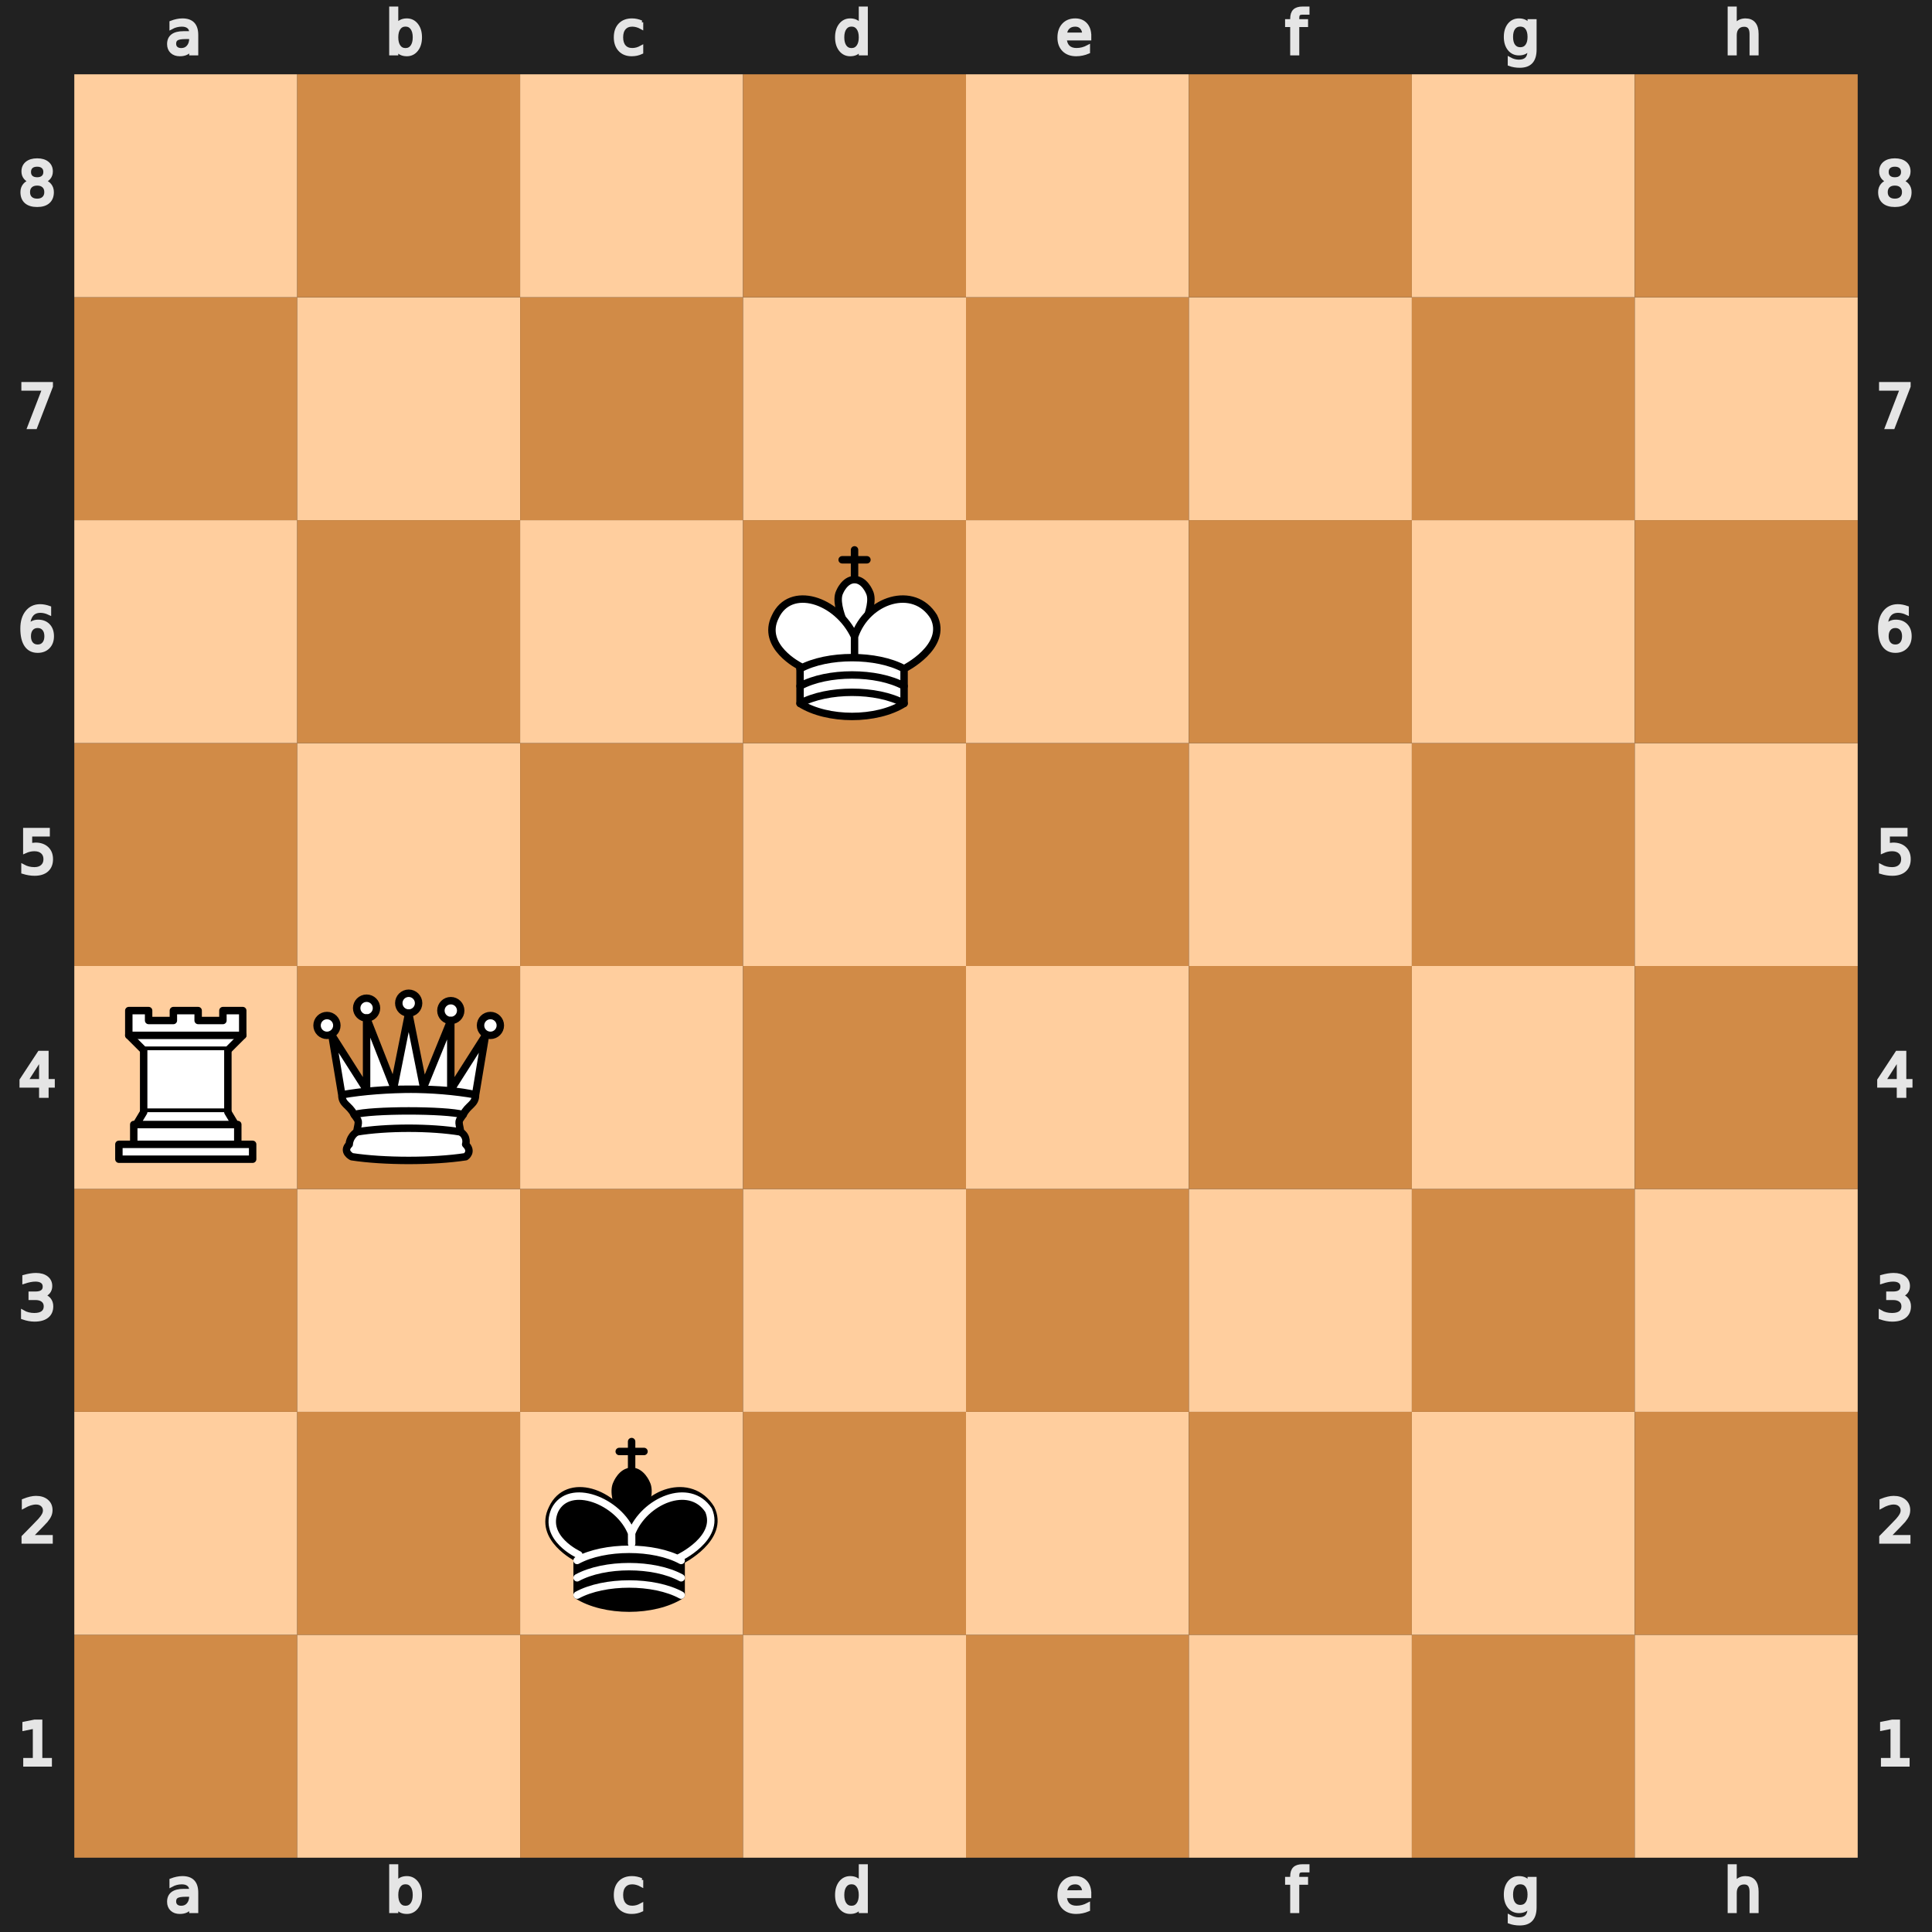
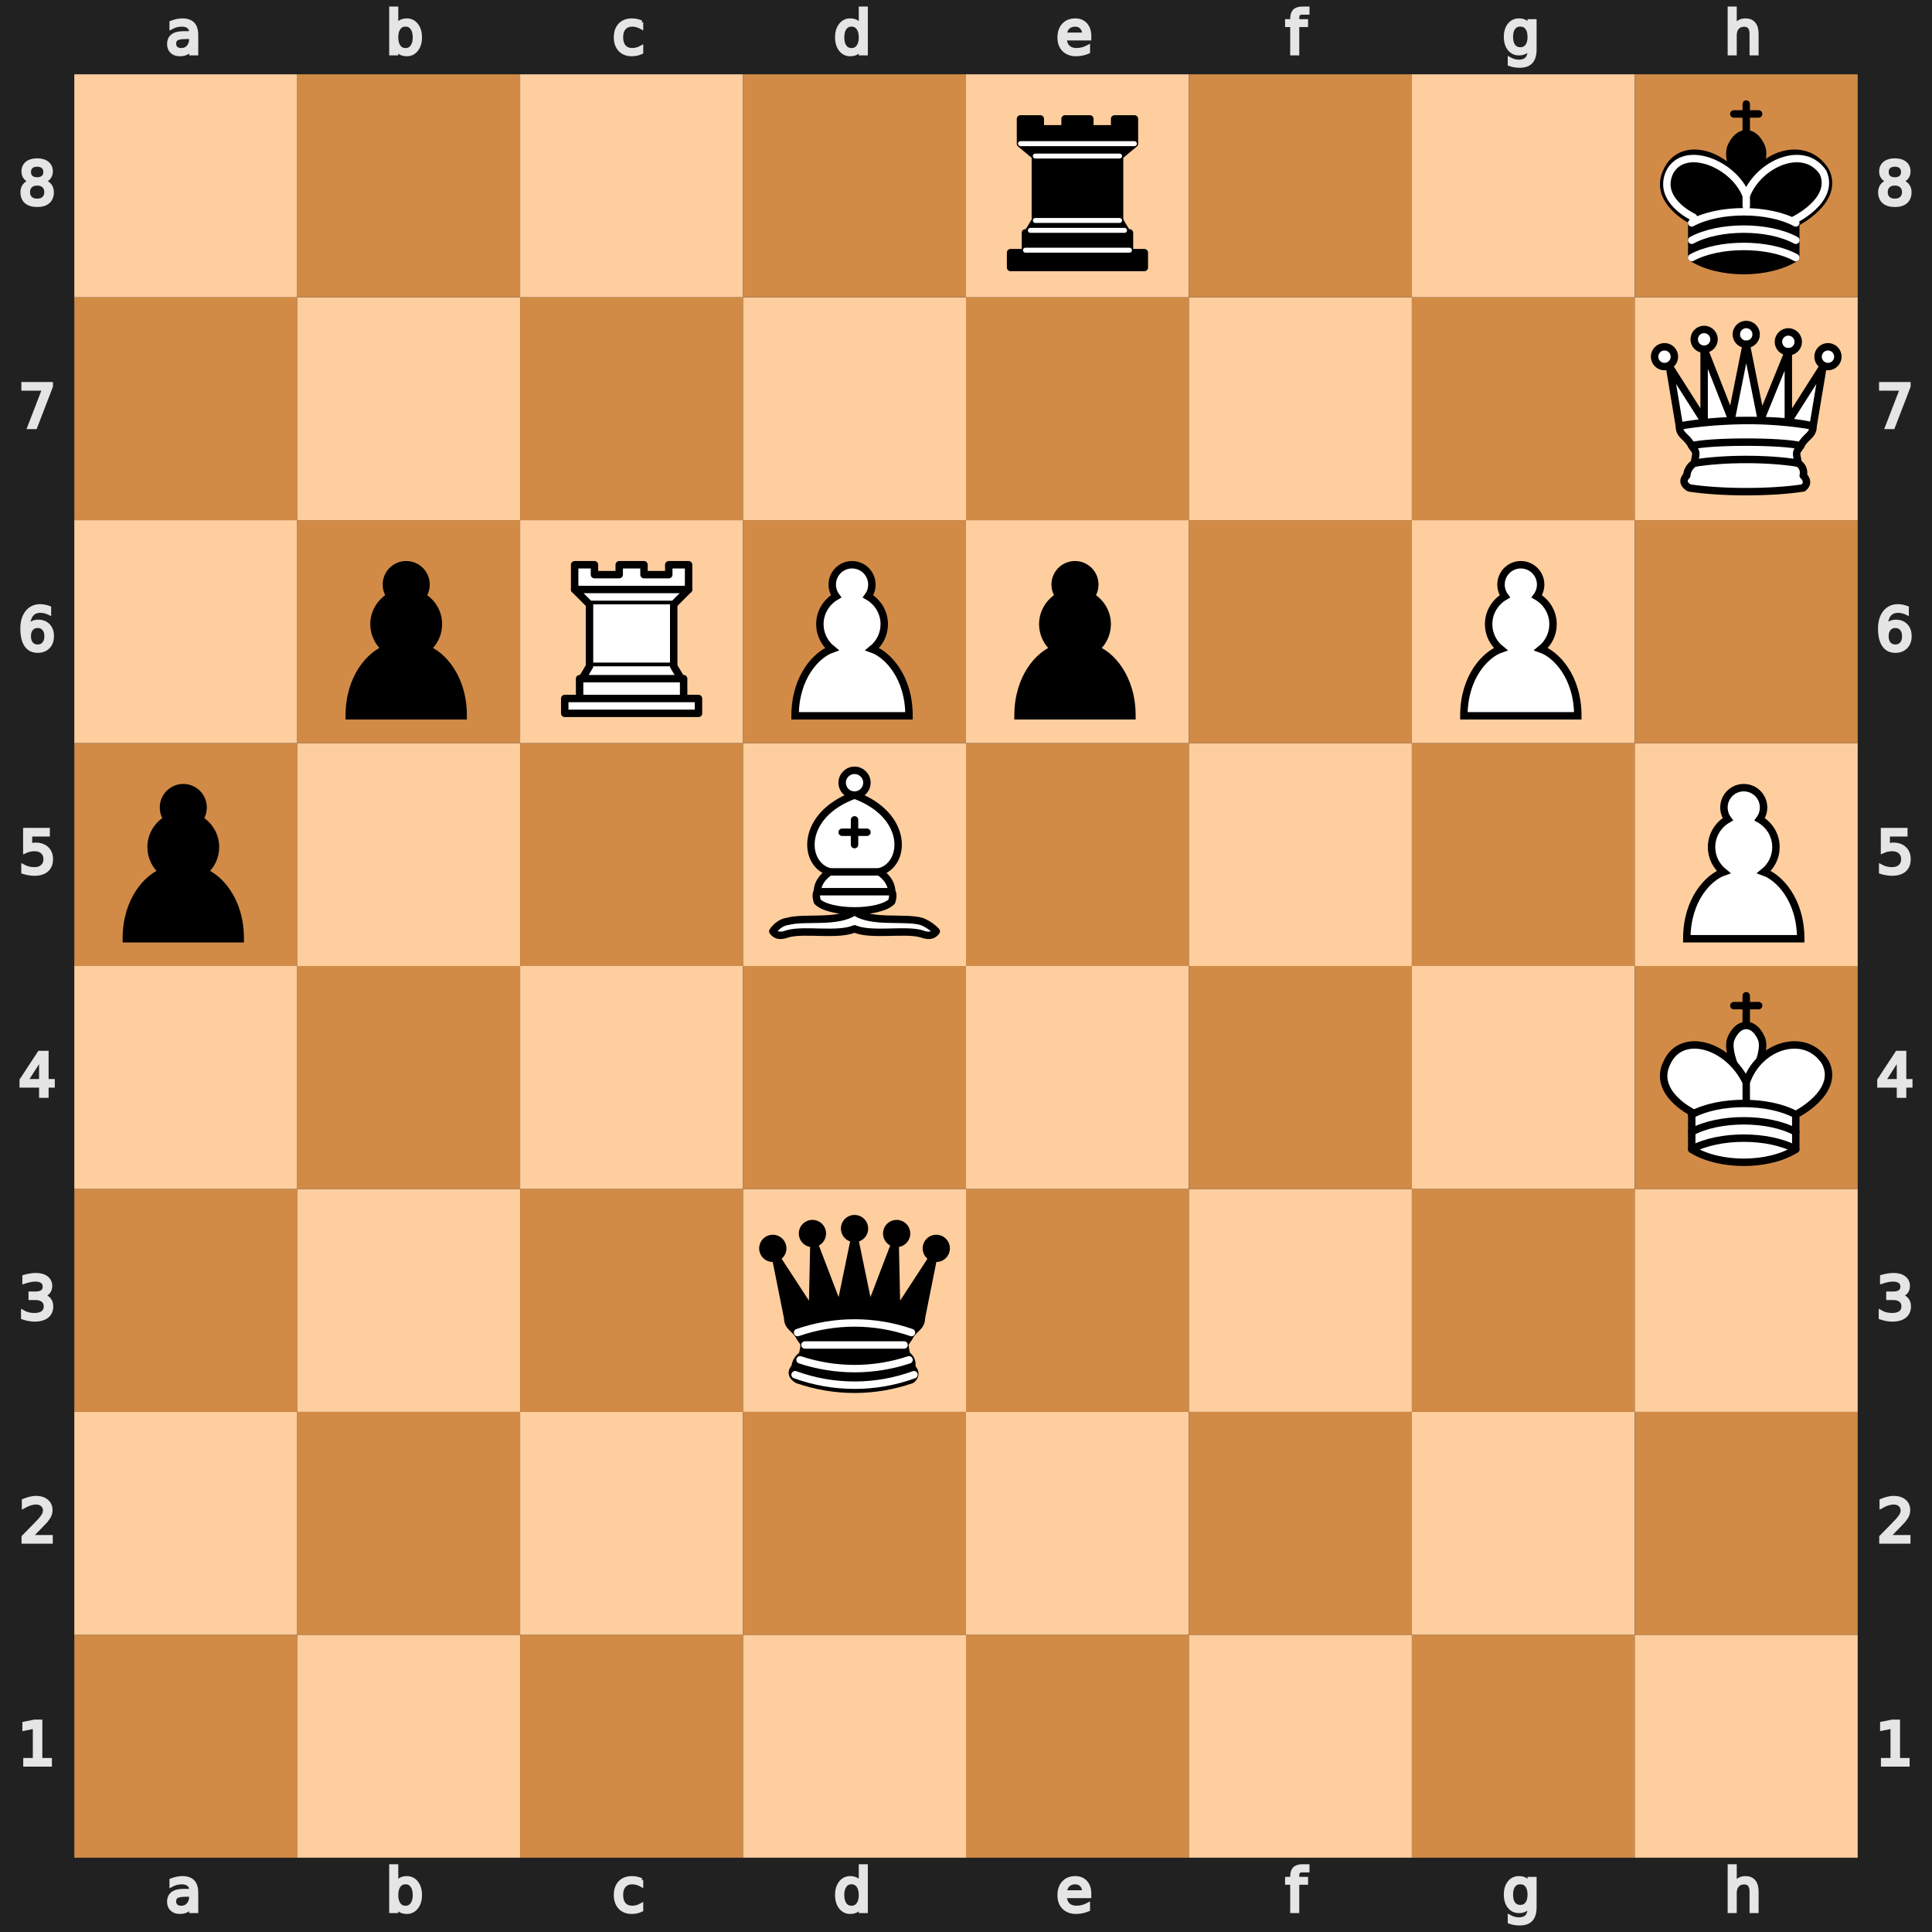
<svg xmlns="http://www.w3.org/2000/svg" xmlns:xlink="http://www.w3.org/1999/xlink" version="1.1" viewBox="0 0 390 390" width="350" height="350">
  <defs>
+     <g id="white-pawn" class="white pawn">
+       <path d="M22 9c-2.21 0-4 1.79-4 4 0 .89.29 1.71.78 2.38-1.95 1.12-3.28 3.21-3.28 5.62 0 2.03.94 3.84 2.41 5.03-3 1.06-7.41 5.55-7.41 13.47h23c0-7.92-4.41-12.41-7.41-13.47 1.47-1.19 2.41-3 2.41-5.03 0-2.41-1.33-4.5-3.28-5.62.49-.67.78-1.49.78-2.38 0-2.21-1.79-4-4-4z" fill="#fff" stroke="#000" stroke-width="1.5" stroke-linecap="round" />
+     </g>
+     <g id="white-bishop" class="white bishop" fill="none" fill-rule="evenodd" stroke="#000" stroke-width="1.5" stroke-linecap="round" stroke-linejoin="round">
+       <g fill="#fff" stroke-linecap="butt">
+         <path d="M9 36c3.39-.97 10.11.43 13.5-2 3.39 2.43 10.11 1.03 13.5 2 0 0 1.65.54 3 2-.68.97-1.65.99-3 .5-3.39-.97-10.11.46-13.5-1-3.39 1.46-10.11.03-13.5 1-1.354.49-2.323.47-3-.5 1.354-1.94 3-2 3-2zM15 32c2.5 2.5 12.5 2.5 15 0 .5-1.5 0-2 0-2 0-2.5-2.5-4-2.5-4 5.5-1.5 6-11.5-5-15.5-11 4-10.5 14-5 15.5 0 0-2.5 1.5-2.5 4 0 0-.5.5 0 2zM25 8a2.5 2.5 0 1 1-5 0 2.5 2.5 0 1 1 5 0z" />
+       </g>
+       <path d="M17.5 26h10M15 30h15m-7.5-14.5v5M20 18h5" stroke-linejoin="miter" />
+     </g>
    <g id="white-rook" class="white rook" fill="#fff" fill-rule="evenodd" stroke="#000" stroke-width="1.5" stroke-linecap="round" stroke-linejoin="round">
      <path d="M9 39h27v-3H9v3zM12 36v-4h21v4H12zM11 14V9h4v2h5V9h5v2h5V9h4v5" stroke-linecap="butt" />
      <path d="M34 14l-3 3H14l-3-3" />
      <path d="M31 17v12.5H14V17" stroke-linecap="butt" stroke-linejoin="miter" />
      <path d="M31 29.5l1.5 2.5h-20l1.5-2.5" />
      <path d="M11 14h23" fill="none" stroke-linejoin="miter" />
    </g>
    <g id="white-queen" class="white queen" fill="#fff" fill-rule="evenodd" stroke="#000" stroke-width="1.5" stroke-linecap="round" stroke-linejoin="round">
      <path d="M8 12a2 2 0 1 1-4 0 2 2 0 1 1 4 0zM24.5 7.5a2 2 0 1 1-4 0 2 2 0 1 1 4 0zM41 12a2 2 0 1 1-4 0 2 2 0 1 1 4 0zM16 8.5a2 2 0 1 1-4 0 2 2 0 1 1 4 0zM33 9a2 2 0 1 1-4 0 2 2 0 1 1 4 0z" />
      <path d="M9 26c8.5-1.5 21-1.5 27 0l2-12-7 11V11l-5.5 13.5-3-15-3 15-5.5-14V25L7 14l2 12zM9 26c0 2 1.5 2 2.5 4 1 1.5 1 1 .5 3.5-1.5 1-1.5 2.5-1.5 2.5-1.5 1.5.5 2.5.5 2.5 6.5 1 16.5 1 23 0 0 0 1.5-1 0-2.5 0 0 .5-1.5-1-2.5-.5-2.5-.5-2 .5-3.5 1-2 2.5-2 2.5-4-8.5-1.5-18.5-1.5-27 0z" stroke-linecap="butt" />
      <path d="M11.5 30c3.5-1 18.5-1 22 0M12 33.5c6-1 15-1 21 0" fill="none" />
    </g>
    <g id="white-king" class="white king" fill="none" fill-rule="evenodd" stroke="#000" stroke-width="1.5" stroke-linecap="round" stroke-linejoin="round">
      <path d="M22.5 11.63V6M20 8h5" stroke-linejoin="miter" />
      <path d="M22.5 25s4.5-7.5 3-10.5c0 0-1-2.5-3-2.5s-3 2.5-3 2.5c-1.5 3 3 10.5 3 10.5" fill="#fff" stroke-linecap="butt" stroke-linejoin="miter" />
      <path d="M11.5 37c5.5 3.5 15.5 3.5 21 0v-7s9-4.5 6-10.5c-4-6.5-13.5-3.5-16 4V27v-3.5c-3.5-7.5-13-10.5-16-4-3 6 5 10 5 10V37z" fill="#fff" />
      <path d="M11.5 30c5.5-3 15.5-3 21 0m-21 3.5c5.5-3 15.5-3 21 0m-21 3.5c5.5-3 15.5-3 21 0" />
+     </g>
+     <g id="black-pawn" class="black pawn">
+       <path d="M22 9c-2.21 0-4 1.79-4 4 0 .89.29 1.71.78 2.38-1.95 1.12-3.28 3.21-3.28 5.62 0 2.03.94 3.84 2.41 5.03-3 1.06-7.41 5.55-7.41 13.47h23c0-7.92-4.41-12.41-7.41-13.47 1.47-1.19 2.41-3 2.41-5.03 0-2.41-1.33-4.5-3.28-5.62.49-.67.78-1.49.78-2.38 0-2.21-1.79-4-4-4z" stroke="#000" stroke-width="1.5" stroke-linecap="round" />
+     </g>
+     <g id="black-rook" class="black rook" fill="#000" fill-rule="evenodd" stroke="#000" stroke-width="1.5" stroke-linecap="round" stroke-linejoin="round">
+       <path d="M9 39h27v-3H9v3zM12.5 32l1.5-2.5h17l1.5 2.5h-20zM12 36v-4h21v4H12z" stroke-linecap="butt" />
+       <path d="M14 29.5v-13h17v13H14z" stroke-linecap="butt" stroke-linejoin="miter" />
+       <path d="M14 16.5L11 14h23l-3 2.5H14zM11 14V9h4v2h5V9h5v2h5V9h4v5H11z" stroke-linecap="butt" />
+       <path d="M12 35.5h21M13 31.5h19M14 29.5h17M14 16.5h17M11 14h23" fill="none" stroke="#fff" stroke-width="1" stroke-linejoin="miter" />
+     </g>
+     <g id="black-queen" class="black queen" fill="#000" fill-rule="evenodd" stroke="#000" stroke-width="1.5" stroke-linecap="round" stroke-linejoin="round">
+       <g fill="#000" stroke="none">
+         <circle cx="6" cy="12" r="2.75" />
+         <circle cx="14" cy="9" r="2.75" />
+         <circle cx="22.5" cy="8" r="2.75" />
+         <circle cx="31" cy="9" r="2.75" />
+         <circle cx="39" cy="12" r="2.75" />
+       </g>
+       <path d="M9 26c8.5-1.5 21-1.5 27 0l2.5-12.5L31 25l-.3-14.1-5.2 13.6-3-14.5-3 14.5-5.2-13.6L14 25 6.5 13.5 9 26zM9 26c0 2 1.5 2 2.5 4 1 1.5 1 1 .5 3.5-1.5 1-1.5 2.5-1.5 2.5-1.5 1.5.5 2.5.5 2.5 6.5 1 16.5 1 23 0 0 0 1.5-1 0-2.5 0 0 .5-1.5-1-2.5-.5-2.5-.5-2 .5-3.5 1-2 2.5-2 2.5-4-8.5-1.5-18.5-1.5-27 0z" stroke-linecap="butt" />
+       <path d="M11 38.5a35 35 1 0 0 23 0" fill="none" stroke-linecap="butt" />
+       <path d="M11 29a35 35 1 0 1 23 0M12.5 31.5h20M11.5 34.5a35 35 1 0 0 22 0M10.5 37.5a35 35 1 0 0 24 0" fill="none" stroke="#fff" />
    </g>
    <g id="black-king" class="black king" fill="none" fill-rule="evenodd" stroke="#000" stroke-width="1.5" stroke-linecap="round" stroke-linejoin="round">
      <path d="M22.5 11.63V6" stroke-linejoin="miter" />
      <path d="M22.5 25s4.5-7.5 3-10.5c0 0-1-2.5-3-2.5s-3 2.5-3 2.5c-1.5 3 3 10.5 3 10.5" fill="#000" stroke-linecap="butt" stroke-linejoin="miter" />
      <path d="M11.5 37c5.5 3.5 15.5 3.5 21 0v-7s9-4.5 6-10.5c-4-6.5-13.5-3.5-16 4V27v-3.5c-3.5-7.5-13-10.5-16-4-3 6 5 10 5 10V37z" fill="#000" />
      <path d="M20 8h5" stroke-linejoin="miter" />
      <path d="M32 29.5s8.5-4 6.03-9.65C34.15 14 25 18 22.5 24.5l.01 2.1-.01-2.1C20 18 9.906 14 6.997 19.85c-2.497 5.65 4.853 9 4.853 9M11.5 30c5.5-3 15.5-3 21 0m-21 3.5c5.5-3 15.5-3 21 0m-21 3.5c5.5-3 15.5-3 21 0" stroke="#fff" />
    </g>
  </defs>
  <rect x="0" y="0" width="390" height="390" fill="#212121" />
  <g transform="translate(20, 0) scale(0.75, 0.75)" fill="#e5e5e5" stroke="#e5e5e5">
    <path d="M23.328 10.016q-1.742 0-2.414.398-.672.398-.672 1.36 0 .765.5 1.218.508.445 1.375.445 1.196 0 1.914-.843.727-.852.727-2.258v-.32zm2.867-.594v4.992h-1.437v-1.328q-.492.797-1.227 1.18-.734.375-1.797.375-1.343 0-2.14-.75-.79-.758-.79-2.024 0-1.476.985-2.226.992-.75 2.953-.75h2.016V8.75q0-.992-.656-1.531-.649-.547-1.829-.547-.75 0-1.46.18-.711.18-1.368.539V6.062q.79-.304 1.532-.453.742-.156 1.445-.156 1.898 0 2.836.984.937.985.937 2.985z" />
  </g>
  <g transform="translate(20, 375) scale(0.75, 0.75)" fill="#e5e5e5" stroke="#e5e5e5">
    <path d="M23.328 10.016q-1.742 0-2.414.398-.672.398-.672 1.36 0 .765.5 1.218.508.445 1.375.445 1.196 0 1.914-.843.727-.852.727-2.258v-.32zm2.867-.594v4.992h-1.437v-1.328q-.492.797-1.227 1.18-.734.375-1.797.375-1.343 0-2.14-.75-.79-.758-.79-2.024 0-1.476.985-2.226.992-.75 2.953-.75h2.016V8.75q0-.992-.656-1.531-.649-.547-1.829-.547-.75 0-1.46.18-.711.18-1.368.539V6.062q.79-.304 1.532-.453.742-.156 1.445-.156 1.898 0 2.836.984.937.985.937 2.985z" />
  </g>
  <g transform="translate(65, 0) scale(0.75, 0.75)" fill="#e5e5e5" stroke="#e5e5e5">
    <path d="M24.922 10.047q0-1.586-.656-2.485-.649-.906-1.79-.906-1.14 0-1.796.906-.649.899-.649 2.485 0 1.586.649 2.492.656.898 1.797.898 1.14 0 1.789-.898.656-.906.656-2.492zm-4.89-3.055q.452-.781 1.14-1.156.695-.383 1.656-.383 1.594 0 2.586 1.266 1 1.265 1 3.328 0 2.062-1 3.328-.992 1.266-2.586 1.266-.96 0-1.656-.375-.688-.383-1.14-1.164v1.312h-1.446V2.258h1.445z" />
  </g>
  <g transform="translate(65, 375) scale(0.75, 0.75)" fill="#e5e5e5" stroke="#e5e5e5">
    <path d="M24.922 10.047q0-1.586-.656-2.485-.649-.906-1.79-.906-1.14 0-1.796.906-.649.899-.649 2.485 0 1.586.649 2.492.656.898 1.797.898 1.14 0 1.789-.898.656-.906.656-2.492zm-4.89-3.055q.452-.781 1.14-1.156.695-.383 1.656-.383 1.594 0 2.586 1.266 1 1.265 1 3.328 0 2.062-1 3.328-.992 1.266-2.586 1.266-.96 0-1.656-.375-.688-.383-1.14-1.164v1.312h-1.446V2.258h1.445z" />
  </g>
  <g transform="translate(110, 0) scale(0.75, 0.75)" fill="#e5e5e5" stroke="#e5e5e5">
    <path d="M25.96 6v1.344q-.608-.336-1.226-.5-.609-.172-1.234-.172-1.398 0-2.172.89-.773.883-.773 2.485 0 1.601.773 2.492.774.883 2.172.883.625 0 1.234-.164.618-.172 1.227-.508v1.328q-.602.281-1.25.422-.64.14-1.367.14-1.977 0-3.14-1.242-1.165-1.242-1.165-3.351 0-2.14 1.172-3.367 1.18-1.227 3.227-1.227.664 0 1.296.14.633.134 1.227.407z" />
  </g>
  <g transform="translate(110, 375) scale(0.75, 0.75)" fill="#e5e5e5" stroke="#e5e5e5">
    <path d="M25.96 6v1.344q-.608-.336-1.226-.5-.609-.172-1.234-.172-1.398 0-2.172.89-.773.883-.773 2.485 0 1.601.773 2.492.774.883 2.172.883.625 0 1.234-.164.618-.172 1.227-.508v1.328q-.602.281-1.25.422-.64.14-1.367.14-1.977 0-3.14-1.242-1.165-1.242-1.165-3.351 0-2.14 1.172-3.367 1.18-1.227 3.227-1.227.664 0 1.296.14.633.134 1.227.407z" />
  </g>
  <g transform="translate(155, 0) scale(0.75, 0.75)" fill="#e5e5e5" stroke="#e5e5e5">
    <path d="M24.973 6.992V2.258h1.437v12.156h-1.437v-1.312q-.453.78-1.149 1.164-.687.375-1.656.375-1.586 0-2.586-1.266-.992-1.266-.992-3.328 0-2.063.992-3.328 1-1.266 2.586-1.266.969 0 1.656.383.696.375 1.149 1.156zm-4.899 3.055q0 1.586.649 2.492.656.898 1.797.898 1.14 0 1.796-.898.657-.906.657-2.492 0-1.586-.657-2.485-.656-.906-1.796-.906-1.141 0-1.797.906-.649.899-.649 2.485z" />
  </g>
  <g transform="translate(155, 375) scale(0.75, 0.75)" fill="#e5e5e5" stroke="#e5e5e5">
    <path d="M24.973 6.992V2.258h1.437v12.156h-1.437v-1.312q-.453.78-1.149 1.164-.687.375-1.656.375-1.586 0-2.586-1.266-.992-1.266-.992-3.328 0-2.063.992-3.328 1-1.266 2.586-1.266.969 0 1.656.383.696.375 1.149 1.156zm-4.899 3.055q0 1.586.649 2.492.656.898 1.797.898 1.14 0 1.796-.898.657-.906.657-2.492 0-1.586-.657-2.485-.656-.906-1.796-.906-1.141 0-1.797.906-.649.899-.649 2.485z" />
  </g>
  <g transform="translate(200, 0) scale(0.75, 0.75)" fill="#e5e5e5" stroke="#e5e5e5">
    <path d="M26.555 9.68v.703h-6.61q.094 1.484.89 2.265.806.774 2.235.774.828 0 1.602-.203.781-.203 1.547-.61v1.36q-.774.328-1.586.5-.813.172-1.649.172-2.093 0-3.32-1.22-1.219-1.218-1.219-3.296 0-2.148 1.157-3.406 1.164-1.266 3.132-1.266 1.766 0 2.79 1.14 1.03 1.134 1.03 3.087zm-1.438-.422q-.015-1.18-.664-1.883-.64-.703-1.703-.703-1.203 0-1.93.68-.718.68-.828 1.914z" />
  </g>
  <g transform="translate(200, 375) scale(0.75, 0.75)" fill="#e5e5e5" stroke="#e5e5e5">
    <path d="M26.555 9.68v.703h-6.61q.094 1.484.89 2.265.806.774 2.235.774.828 0 1.602-.203.781-.203 1.547-.61v1.36q-.774.328-1.586.5-.813.172-1.649.172-2.093 0-3.32-1.22-1.219-1.218-1.219-3.296 0-2.148 1.157-3.406 1.164-1.266 3.132-1.266 1.766 0 2.79 1.14 1.03 1.134 1.03 3.087zm-1.438-.422q-.015-1.18-.664-1.883-.64-.703-1.703-.703-1.203 0-1.93.68-.718.68-.828 1.914z" />
  </g>
  <g transform="translate(245, 0) scale(0.75, 0.75)" fill="#e5e5e5" stroke="#e5e5e5">
    <path d="M25.285 2.258v1.195H23.91q-.773 0-1.078.313-.297.312-.297 1.125v.773h2.367v1.117h-2.367v7.633H21.09V6.781h-1.375V5.664h1.375v-.61q0-1.46.68-2.124.68-.672 2.156-.672z" />
  </g>
  <g transform="translate(245, 375) scale(0.75, 0.75)" fill="#e5e5e5" stroke="#e5e5e5">
    <path d="M25.285 2.258v1.195H23.91q-.773 0-1.078.313-.297.312-.297 1.125v.773h2.367v1.117h-2.367v7.633H21.09V6.781h-1.375V5.664h1.375v-.61q0-1.46.68-2.124.68-.672 2.156-.672z" />
  </g>
  <g transform="translate(290, 0) scale(0.75, 0.75)" fill="#e5e5e5" stroke="#e5e5e5">
    <path d="M24.973 9.937q0-1.562-.649-2.421-.64-.86-1.804-.86-1.157 0-1.805.86-.64.859-.64 2.421 0 1.555.64 2.415.648.859 1.805.859 1.164 0 1.804-.86.649-.859.649-2.414zm1.437 3.391q0 2.234-.992 3.32-.992 1.094-3.04 1.094-.757 0-1.429-.117-.672-.11-1.304-.344v-1.398q.632.344 1.25.508.617.164 1.257.164 1.414 0 2.118-.743.703-.734.703-2.226v-.711q-.446.773-1.141 1.156-.695.383-1.664.383-1.61 0-2.594-1.227-.984-1.226-.984-3.25 0-2.03.984-3.257.985-1.227 2.594-1.227.969 0 1.664.383t1.14 1.156V5.664h1.438z" />
  </g>
  <g transform="translate(290, 375) scale(0.75, 0.75)" fill="#e5e5e5" stroke="#e5e5e5">
    <path d="M24.973 9.937q0-1.562-.649-2.421-.64-.86-1.804-.86-1.157 0-1.805.86-.64.859-.64 2.421 0 1.555.64 2.415.648.859 1.805.859 1.164 0 1.804-.86.649-.859.649-2.414zm1.437 3.391q0 2.234-.992 3.32-.992 1.094-3.04 1.094-.757 0-1.429-.117-.672-.11-1.304-.344v-1.398q.632.344 1.25.508.617.164 1.257.164 1.414 0 2.118-.743.703-.734.703-2.226v-.711q-.446.773-1.141 1.156-.695.383-1.664.383-1.61 0-2.594-1.227-.984-1.226-.984-3.25 0-2.03.984-3.257.985-1.227 2.594-1.227.969 0 1.664.383t1.14 1.156V5.664h1.438z" />
  </g>
  <g transform="translate(335, 0) scale(0.75, 0.75)" fill="#e5e5e5" stroke="#e5e5e5">
    <path d="M26.164 9.133v5.281h-1.437V9.18q0-1.243-.485-1.86-.484-.617-1.453-.617-1.164 0-1.836.742-.672.742-.672 2.024v4.945h-1.445V2.258h1.445v4.765q.516-.789 1.211-1.18.703-.39 1.617-.39 1.508 0 2.282.938.773.93.773 2.742z" />
  </g>
  <g transform="translate(335, 375) scale(0.75, 0.75)" fill="#e5e5e5" stroke="#e5e5e5">
    <path d="M26.164 9.133v5.281h-1.437V9.18q0-1.243-.485-1.86-.484-.617-1.453-.617-1.164 0-1.836.742-.672.742-.672 2.024v4.945h-1.445V2.258h1.445v4.765q.516-.789 1.211-1.18.703-.39 1.617-.39 1.508 0 2.282.938.773.93.773 2.742z" />
  </g>
  <g transform="translate(0, 335) scale(0.75, 0.75)" fill="#e5e5e5" stroke="#e5e5e5">
    <path d="M6.754 26.996h2.578v-8.898l-2.805.562v-1.437l2.79-.563h1.578v10.336h2.578v1.328h-6.72z" />
  </g>
  <g transform="translate(375, 335) scale(0.75, 0.75)" fill="#e5e5e5" stroke="#e5e5e5">
    <path d="M6.754 26.996h2.578v-8.898l-2.805.562v-1.437l2.79-.563h1.578v10.336h2.578v1.328h-6.72z" />
  </g>
  <g transform="translate(0, 290) scale(0.75, 0.75)" fill="#e5e5e5" stroke="#e5e5e5">
    <path d="M8.195 26.996h5.508v1.328H6.297v-1.328q.898-.93 2.445-2.492 1.555-1.57 1.953-2.024.758-.851 1.055-1.437.305-.594.305-1.164 0-.93-.657-1.516-.648-.586-1.695-.586-.742 0-1.57.258-.82.258-1.758.781v-1.593q.953-.383 1.781-.578.828-.196 1.516-.196 1.812 0 2.89.906 1.079.907 1.079 2.422 0 .72-.274 1.368-.265.64-.976 1.515-.196.227-1.243 1.313-1.046 1.078-2.953 3.023z" />
  </g>
  <g transform="translate(375, 290) scale(0.75, 0.75)" fill="#e5e5e5" stroke="#e5e5e5">
    <path d="M8.195 26.996h5.508v1.328H6.297v-1.328q.898-.93 2.445-2.492 1.555-1.57 1.953-2.024.758-.851 1.055-1.437.305-.594.305-1.164 0-.93-.657-1.516-.648-.586-1.695-.586-.742 0-1.57.258-.82.258-1.758.781v-1.593q.953-.383 1.781-.578.828-.196 1.516-.196 1.812 0 2.89.906 1.079.907 1.079 2.422 0 .72-.274 1.368-.265.64-.976 1.515-.196.227-1.243 1.313-1.046 1.078-2.953 3.023z" />
  </g>
  <g transform="translate(0, 245) scale(0.75, 0.75)" fill="#e5e5e5" stroke="#e5e5e5">
    <path d="M11.434 22.035q1.132.242 1.765 1.008.64.766.64 1.89 0 1.727-1.187 2.672-1.187.946-3.375.946-.734 0-1.515-.149-.774-.14-1.602-.43V26.45q.656.383 1.438.578.78.196 1.632.196 1.485 0 2.258-.586.782-.586.782-1.703 0-1.032-.727-1.61-.719-.586-2.008-.586h-1.36v-1.297h1.423q1.164 0 1.78-.46.618-.47.618-1.344 0-.899-.64-1.375-.633-.485-1.82-.485-.65 0-1.391.141-.743.14-1.633.437V16.95q.898-.25 1.68-.375.788-.125 1.484-.125 1.797 0 2.844.82 1.046.813 1.046 2.204 0 .968-.554 1.64-.555.664-1.578.922z" />
  </g>
  <g transform="translate(375, 245) scale(0.75, 0.75)" fill="#e5e5e5" stroke="#e5e5e5">
    <path d="M11.434 22.035q1.132.242 1.765 1.008.64.766.64 1.89 0 1.727-1.187 2.672-1.187.946-3.375.946-.734 0-1.515-.149-.774-.14-1.602-.43V26.45q.656.383 1.438.578.78.196 1.632.196 1.485 0 2.258-.586.782-.586.782-1.703 0-1.032-.727-1.61-.719-.586-2.008-.586h-1.36v-1.297h1.423q1.164 0 1.78-.46.618-.47.618-1.344 0-.899-.64-1.375-.633-.485-1.82-.485-.65 0-1.391.141-.743.14-1.633.437V16.95q.898-.25 1.68-.375.788-.125 1.484-.125 1.797 0 2.844.82 1.046.813 1.046 2.204 0 .968-.554 1.64-.555.664-1.578.922z" />
  </g>
  <g transform="translate(0, 200) scale(0.75, 0.75)" fill="#e5e5e5" stroke="#e5e5e5">
    <path d="M11.016 18.035L7.03 24.262h3.985zm-.414-1.375h1.984v7.602h1.664v1.312h-1.664v2.75h-1.57v-2.75H5.75v-1.523z" />
  </g>
  <g transform="translate(375, 200) scale(0.75, 0.75)" fill="#e5e5e5" stroke="#e5e5e5">
    <path d="M11.016 18.035L7.03 24.262h3.985zm-.414-1.375h1.984v7.602h1.664v1.312h-1.664v2.75h-1.57v-2.75H5.75v-1.523z" />
  </g>
  <g transform="translate(0, 155) scale(0.75, 0.75)" fill="#e5e5e5" stroke="#e5e5e5">
    <path d="M6.719 16.66h6.195v1.328h-4.75v2.86q.344-.118.688-.172.343-.063.687-.063 1.953 0 3.094 1.07 1.14 1.07 1.14 2.899 0 1.883-1.171 2.93-1.172 1.039-3.305 1.039-.735 0-1.5-.125-.758-.125-1.57-.375v-1.586q.703.383 1.453.57.75.188 1.586.188 1.351 0 2.14-.711.79-.711.79-1.93 0-1.219-.79-1.93-.789-.71-2.14-.71-.633 0-1.266.14-.625.14-1.281.438z" />
  </g>
  <g transform="translate(375, 155) scale(0.75, 0.75)" fill="#e5e5e5" stroke="#e5e5e5">
    <path d="M6.719 16.66h6.195v1.328h-4.75v2.86q.344-.118.688-.172.343-.063.687-.063 1.953 0 3.094 1.07 1.14 1.07 1.14 2.899 0 1.883-1.171 2.93-1.172 1.039-3.305 1.039-.735 0-1.5-.125-.758-.125-1.57-.375v-1.586q.703.383 1.453.57.75.188 1.586.188 1.351 0 2.14-.711.79-.711.79-1.93 0-1.219-.79-1.93-.789-.71-2.14-.71-.633 0-1.266.14-.625.14-1.281.438z" />
  </g>
  <g transform="translate(0, 110) scale(0.75, 0.75)" fill="#e5e5e5" stroke="#e5e5e5">
    <path d="M10.137 21.863q-1.063 0-1.688.727-.617.726-.617 1.992 0 1.258.617 1.992.625.727 1.688.727 1.062 0 1.68-.727.624-.734.624-1.992 0-1.266-.625-1.992-.617-.727-1.68-.727zm3.133-4.945v1.437q-.594-.28-1.204-.43-.601-.148-1.195-.148-1.562 0-2.39 1.055-.82 1.055-.938 3.188.46-.68 1.156-1.04.696-.367 1.531-.367 1.758 0 2.774 1.07 1.023 1.063 1.023 2.899 0 1.797-1.062 2.883-1.063 1.086-2.828 1.086-2.024 0-3.094-1.547-1.07-1.555-1.07-4.5 0-2.766 1.312-4.406 1.313-1.649 3.524-1.649.593 0 1.195.117.61.118 1.266.352z" />
  </g>
  <g transform="translate(375, 110) scale(0.75, 0.75)" fill="#e5e5e5" stroke="#e5e5e5">
    <path d="M10.137 21.863q-1.063 0-1.688.727-.617.726-.617 1.992 0 1.258.617 1.992.625.727 1.688.727 1.062 0 1.68-.727.624-.734.624-1.992 0-1.266-.625-1.992-.617-.727-1.68-.727zm3.133-4.945v1.437q-.594-.28-1.204-.43-.601-.148-1.195-.148-1.562 0-2.39 1.055-.82 1.055-.938 3.188.46-.68 1.156-1.04.696-.367 1.531-.367 1.758 0 2.774 1.07 1.023 1.063 1.023 2.899 0 1.797-1.062 2.883-1.063 1.086-2.828 1.086-2.024 0-3.094-1.547-1.07-1.555-1.07-4.5 0-2.766 1.312-4.406 1.313-1.649 3.524-1.649.593 0 1.195.117.61.118 1.266.352z" />
  </g>
  <g transform="translate(0, 65) scale(0.75, 0.75)" fill="#e5e5e5" stroke="#e5e5e5">
    <path d="M6.25 16.66h7.5v.672L9.516 28.324H7.867l3.985-10.336H6.25z" />
  </g>
  <g transform="translate(375, 65) scale(0.75, 0.75)" fill="#e5e5e5" stroke="#e5e5e5">
    <path d="M6.25 16.66h7.5v.672L9.516 28.324H7.867l3.985-10.336H6.25z" />
  </g>
  <g transform="translate(0, 20) scale(0.75, 0.75)" fill="#e5e5e5" stroke="#e5e5e5">
    <path d="M10 22.785q-1.125 0-1.773.602-.641.601-.641 1.656t.64 1.656q.649.602 1.774.602t1.773-.602q.649-.61.649-1.656 0-1.055-.649-1.656-.64-.602-1.773-.602zm-1.578-.672q-1.016-.25-1.586-.945-.563-.695-.563-1.695 0-1.399.993-2.211 1-.813 2.734-.813 1.742 0 2.734.813.993.812.993 2.21 0 1-.57 1.696-.563.695-1.571.945 1.14.266 1.773 1.04.641.773.641 1.89 0 1.695-1.04 2.602-1.03.906-2.96.906t-2.969-.906Q6 26.738 6 25.043q0-1.117.64-1.89.641-.774 1.782-1.04zm-.578-2.492q0 .906.562 1.414.57.508 1.594.508 1.016 0 1.586-.508.578-.508.578-1.414 0-.906-.578-1.414-.57-.508-1.586-.508-1.023 0-1.594.508-.562.508-.562 1.414z" />
  </g>
  <g transform="translate(375, 20) scale(0.75, 0.75)" fill="#e5e5e5" stroke="#e5e5e5">
    <path d="M10 22.785q-1.125 0-1.773.602-.641.601-.641 1.656t.64 1.656q.649.602 1.774.602t1.773-.602q.649-.61.649-1.656 0-1.055-.649-1.656-.64-.602-1.773-.602zm-1.578-.672q-1.016-.25-1.586-.945-.563-.695-.563-1.695 0-1.399.993-2.211 1-.813 2.734-.813 1.742 0 2.734.813.993.812.993 2.21 0 1-.57 1.696-.563.695-1.571.945 1.14.266 1.773 1.04.641.773.641 1.89 0 1.695-1.04 2.602-1.03.906-2.96.906t-2.969-.906Q6 26.738 6 25.043q0-1.117.64-1.89.641-.774 1.782-1.04zm-.578-2.492q0 .906.562 1.414.57.508 1.594.508 1.016 0 1.586-.508.578-.508.578-1.414 0-.906-.578-1.414-.57-.508-1.586-.508-1.023 0-1.594.508-.562.508-.562 1.414z" />
  </g>
  <rect x="15" y="330" width="45" height="45" class="square dark a1" stroke="none" fill="#d18b47" />
  <rect x="60" y="330" width="45" height="45" class="square light b1" stroke="none" fill="#ffce9e" />
  <rect x="105" y="330" width="45" height="45" class="square dark c1" stroke="none" fill="#d18b47" />
  <rect x="150" y="330" width="45" height="45" class="square light d1" stroke="none" fill="#ffce9e" />
  <rect x="195" y="330" width="45" height="45" class="square dark e1" stroke="none" fill="#d18b47" />
  <rect x="240" y="330" width="45" height="45" class="square light f1" stroke="none" fill="#ffce9e" />
  <rect x="285" y="330" width="45" height="45" class="square dark g1" stroke="none" fill="#d18b47" />
  <rect x="330" y="330" width="45" height="45" class="square light h1" stroke="none" fill="#ffce9e" />
  <rect x="15" y="285" width="45" height="45" class="square light a2" stroke="none" fill="#ffce9e" />
  <rect x="60" y="285" width="45" height="45" class="square dark b2" stroke="none" fill="#d18b47" />
  <rect x="105" y="285" width="45" height="45" class="square light c2" stroke="none" fill="#ffce9e" />
  <rect x="150" y="285" width="45" height="45" class="square dark d2" stroke="none" fill="#d18b47" />
  <rect x="195" y="285" width="45" height="45" class="square light e2" stroke="none" fill="#ffce9e" />
  <rect x="240" y="285" width="45" height="45" class="square dark f2" stroke="none" fill="#d18b47" />
  <rect x="285" y="285" width="45" height="45" class="square light g2" stroke="none" fill="#ffce9e" />
  <rect x="330" y="285" width="45" height="45" class="square dark h2" stroke="none" fill="#d18b47" />
  <rect x="15" y="240" width="45" height="45" class="square dark a3" stroke="none" fill="#d18b47" />
  <rect x="60" y="240" width="45" height="45" class="square light b3" stroke="none" fill="#ffce9e" />
  <rect x="105" y="240" width="45" height="45" class="square dark c3" stroke="none" fill="#d18b47" />
  <rect x="150" y="240" width="45" height="45" class="square light d3" stroke="none" fill="#ffce9e" />
  <rect x="195" y="240" width="45" height="45" class="square dark e3" stroke="none" fill="#d18b47" />
  <rect x="240" y="240" width="45" height="45" class="square light f3" stroke="none" fill="#ffce9e" />
  <rect x="285" y="240" width="45" height="45" class="square dark g3" stroke="none" fill="#d18b47" />
  <rect x="330" y="240" width="45" height="45" class="square light h3" stroke="none" fill="#ffce9e" />
  <rect x="15" y="195" width="45" height="45" class="square light a4" stroke="none" fill="#ffce9e" />
  <rect x="60" y="195" width="45" height="45" class="square dark b4" stroke="none" fill="#d18b47" />
  <rect x="105" y="195" width="45" height="45" class="square light c4" stroke="none" fill="#ffce9e" />
  <rect x="150" y="195" width="45" height="45" class="square dark d4" stroke="none" fill="#d18b47" />
  <rect x="195" y="195" width="45" height="45" class="square light e4" stroke="none" fill="#ffce9e" />
  <rect x="240" y="195" width="45" height="45" class="square dark f4" stroke="none" fill="#d18b47" />
  <rect x="285" y="195" width="45" height="45" class="square light g4" stroke="none" fill="#ffce9e" />
  <rect x="330" y="195" width="45" height="45" class="square dark h4" stroke="none" fill="#d18b47" />
  <rect x="15" y="150" width="45" height="45" class="square dark a5" stroke="none" fill="#d18b47" />
  <rect x="60" y="150" width="45" height="45" class="square light b5" stroke="none" fill="#ffce9e" />
  <rect x="105" y="150" width="45" height="45" class="square dark c5" stroke="none" fill="#d18b47" />
  <rect x="150" y="150" width="45" height="45" class="square light d5" stroke="none" fill="#ffce9e" />
  <rect x="195" y="150" width="45" height="45" class="square dark e5" stroke="none" fill="#d18b47" />
  <rect x="240" y="150" width="45" height="45" class="square light f5" stroke="none" fill="#ffce9e" />
  <rect x="285" y="150" width="45" height="45" class="square dark g5" stroke="none" fill="#d18b47" />
  <rect x="330" y="150" width="45" height="45" class="square light h5" stroke="none" fill="#ffce9e" />
  <rect x="15" y="105" width="45" height="45" class="square light a6" stroke="none" fill="#ffce9e" />
  <rect x="60" y="105" width="45" height="45" class="square dark b6" stroke="none" fill="#d18b47" />
  <rect x="105" y="105" width="45" height="45" class="square light c6" stroke="none" fill="#ffce9e" />
  <rect x="150" y="105" width="45" height="45" class="square dark d6" stroke="none" fill="#d18b47" />
  <rect x="195" y="105" width="45" height="45" class="square light e6" stroke="none" fill="#ffce9e" />
  <rect x="240" y="105" width="45" height="45" class="square dark f6" stroke="none" fill="#d18b47" />
  <rect x="285" y="105" width="45" height="45" class="square light g6" stroke="none" fill="#ffce9e" />
  <rect x="330" y="105" width="45" height="45" class="square dark h6" stroke="none" fill="#d18b47" />
  <rect x="15" y="60" width="45" height="45" class="square dark a7" stroke="none" fill="#d18b47" />
  <rect x="60" y="60" width="45" height="45" class="square light b7" stroke="none" fill="#ffce9e" />
  <rect x="105" y="60" width="45" height="45" class="square dark c7" stroke="none" fill="#d18b47" />
  <rect x="150" y="60" width="45" height="45" class="square light d7" stroke="none" fill="#ffce9e" />
  <rect x="195" y="60" width="45" height="45" class="square dark e7" stroke="none" fill="#d18b47" />
  <rect x="240" y="60" width="45" height="45" class="square light f7" stroke="none" fill="#ffce9e" />
  <rect x="285" y="60" width="45" height="45" class="square dark g7" stroke="none" fill="#d18b47" />
  <rect x="330" y="60" width="45" height="45" class="square light h7" stroke="none" fill="#ffce9e" />
  <rect x="15" y="15" width="45" height="45" class="square light a8" stroke="none" fill="#ffce9e" />
  <rect x="60" y="15" width="45" height="45" class="square dark b8" stroke="none" fill="#d18b47" />
  <rect x="105" y="15" width="45" height="45" class="square light c8" stroke="none" fill="#ffce9e" />
  <rect x="150" y="15" width="45" height="45" class="square dark d8" stroke="none" fill="#d18b47" />
  <rect x="195" y="15" width="45" height="45" class="square light e8" stroke="none" fill="#ffce9e" />
  <rect x="240" y="15" width="45" height="45" class="square dark f8" stroke="none" fill="#d18b47" />
  <rect x="285" y="15" width="45" height="45" class="square light g8" stroke="none" fill="#ffce9e" />
  <rect x="330" y="15" width="45" height="45" class="square dark h8" stroke="none" fill="#d18b47" />
-   <use xlink:href="#black-king" transform="translate(105, 285)" />
-   <use xlink:href="#white-rook" transform="translate(15, 195)" />
-   <use xlink:href="#white-queen" transform="translate(60, 195)" />
-   <use xlink:href="#white-king" transform="translate(150, 105)" />
+   <use xlink:href="#black-queen" transform="translate(150, 240)" />
+   <use xlink:href="#white-king" transform="translate(330, 195)" />
+   <use xlink:href="#black-pawn" transform="translate(15, 150)" />
+   <use xlink:href="#white-bishop" transform="translate(150, 150)" />
+   <use xlink:href="#white-pawn" transform="translate(330, 150)" />
+   <use xlink:href="#black-pawn" transform="translate(60, 105)" />
+   <use xlink:href="#white-rook" transform="translate(105, 105)" />
+   <use xlink:href="#white-pawn" transform="translate(150, 105)" />
+   <use xlink:href="#black-pawn" transform="translate(195, 105)" />
+   <use xlink:href="#white-pawn" transform="translate(285, 105)" />
+   <use xlink:href="#white-queen" transform="translate(330, 60)" />
+   <use xlink:href="#black-rook" transform="translate(195, 15)" />
+   <use xlink:href="#black-king" transform="translate(330, 15)" />
</svg>
